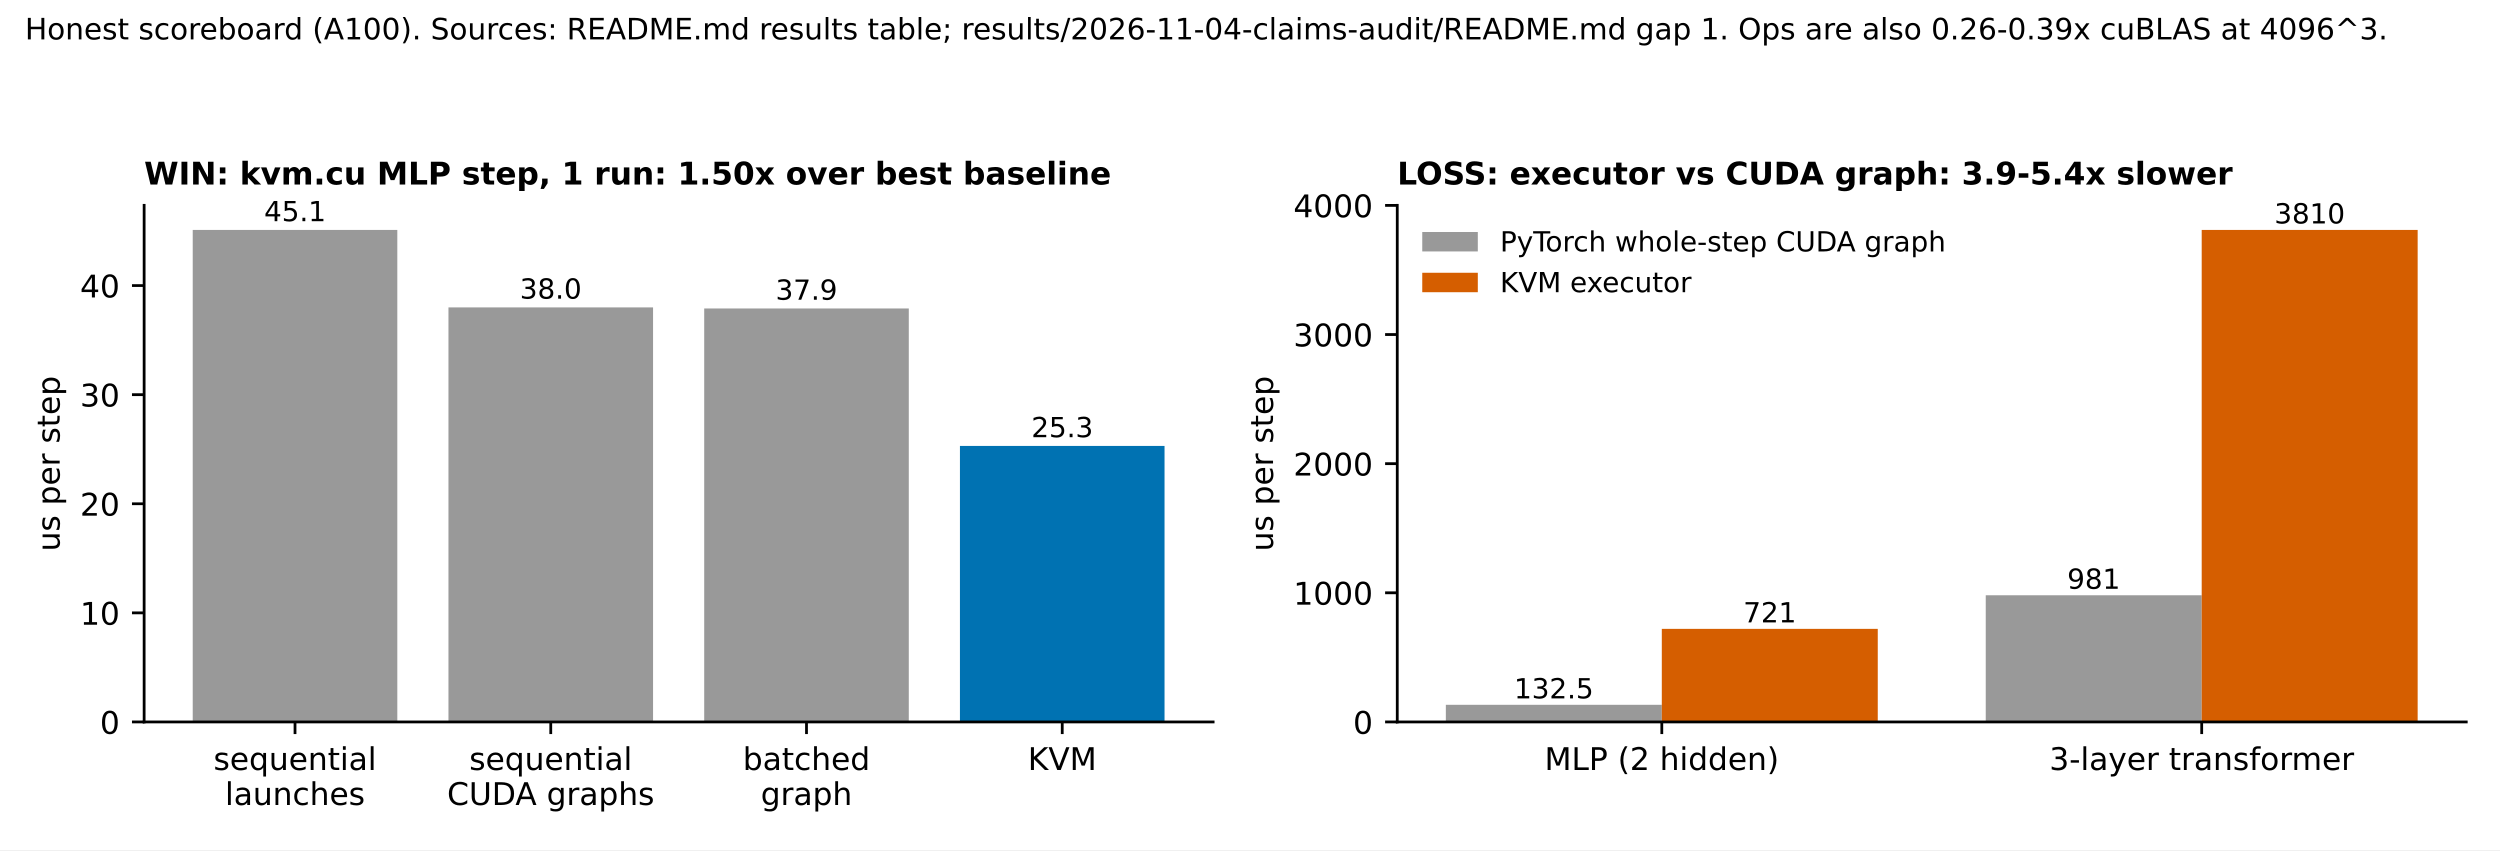
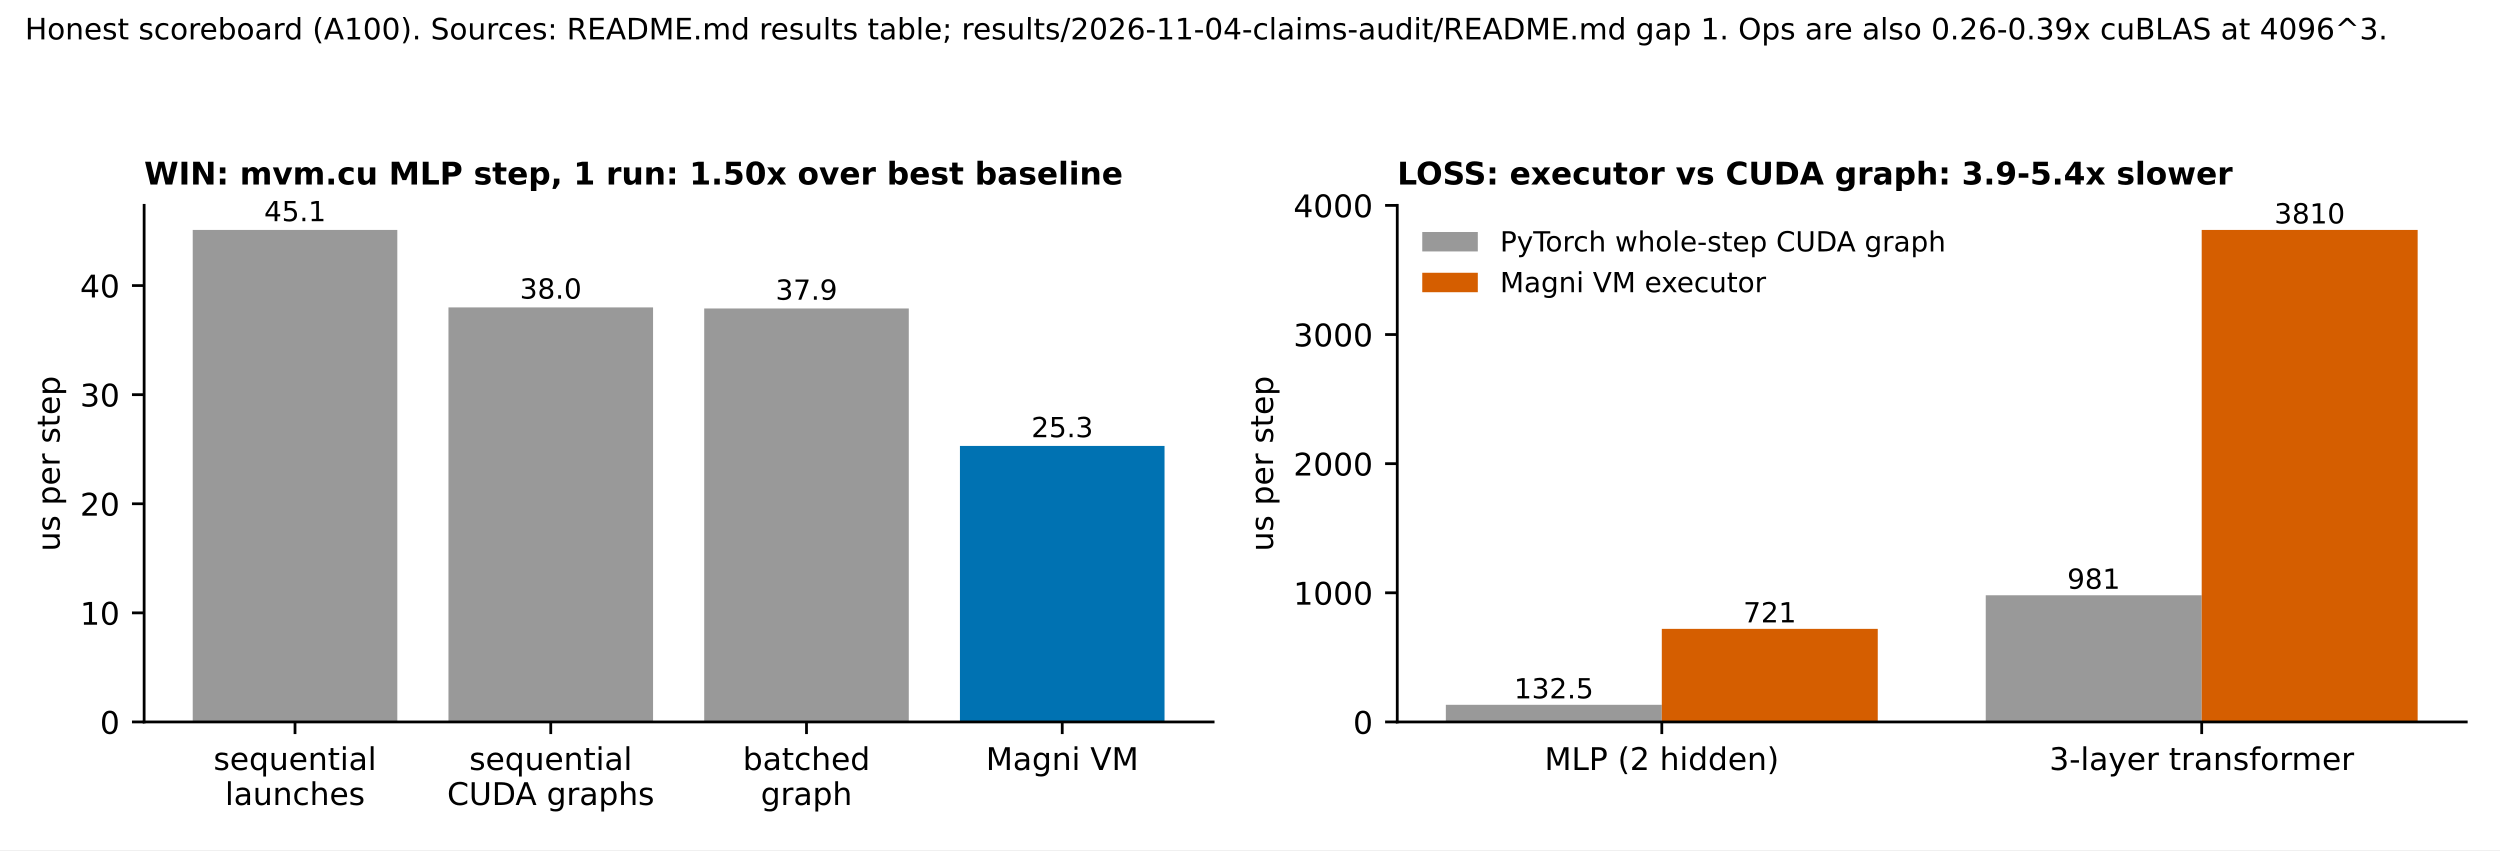
<svg xmlns="http://www.w3.org/2000/svg" xmlns:xlink="http://www.w3.org/1999/xlink" width="720pt" height="244.8pt" viewBox="0 0 720 244.8" version="1.1">
  <defs>
    <style type="text/css">*{stroke-linejoin: round; stroke-linecap: butt}</style>
  </defs>
  <g id="figure_1">
    <g id="patch_1">
      <path d="M 0 244.8  L 720 244.8  L 720 0  L 0 0  z " style="fill: #ffffff" />
    </g>
    <g id="axes_1">
      <g id="patch_2">
        <path d="M 41.51 207.92  L 349.38 207.92  L 349.38 59.136  L 41.51 59.136  z " style="fill: #ffffff" />
      </g>
      <g id="patch_3">
        <path d="M 55.504 207.92  L 114.427 207.92  L 114.427 66.221  L 55.504 66.221  z " clip-path="url(#pb50800cfeb)" style="fill: #999999" />
      </g>
      <g id="patch_4">
        <path d="M 129.157 207.92  L 188.08 207.92  L 188.08 88.528  L 129.157 88.528  z " clip-path="url(#pb50800cfeb)" style="fill: #999999" />
      </g>
      <g id="patch_5">
        <path d="M 202.81 207.92  L 261.733 207.92  L 261.733 88.843  L 202.81 88.843  z " clip-path="url(#pb50800cfeb)" style="fill: #999999" />
      </g>
      <g id="patch_6">
        <path d="M 276.463 207.92  L 335.386 207.92  L 335.386 128.43  L 276.463 128.43  z " clip-path="url(#pb50800cfeb)" style="fill: #0072b2" />
      </g>
      <g id="matplotlib.axis_1">
        <g id="xtick_1">
          <g id="line2d_1">
            <defs>
              <path id="mf3c465f9f4" d="M 0 0  L 0 3.5  " style="stroke: #000000; stroke-width: 0.8" />
            </defs>
            <g>
              <use xlink:href="#mf3c465f9f4" x="84.965" y="207.92" style="stroke: #000000; stroke-width: 0.8" />
            </g>
          </g>
          <g id="text_1">
            <text style="font-size: 9px; font-family: 'DejaVu Sans', 'Bitstream Vera Sans', 'Computer Modern Sans Serif', 'Lucida Grande', 'Verdana', 'Geneva', 'Lucid', 'Arial', 'Helvetica', 'Avant Garde', sans-serif" transform="translate(61.50065 221.7586)">sequential</text>
            <text style="font-size: 9px; font-family: 'DejaVu Sans', 'Bitstream Vera Sans', 'Computer Modern Sans Serif', 'Lucida Grande', 'Verdana', 'Geneva', 'Lucid', 'Arial', 'Helvetica', 'Avant Garde', sans-serif" transform="translate(64.81448 231.8366)">launches</text>
          </g>
        </g>
        <g id="xtick_2">
          <g id="line2d_2">
            <g>
              <use xlink:href="#mf3c465f9f4" x="158.618" y="207.92" style="stroke: #000000; stroke-width: 0.8" />
            </g>
          </g>
          <g id="text_2">
            <text style="font-size: 9px; font-family: 'DejaVu Sans', 'Bitstream Vera Sans', 'Computer Modern Sans Serif', 'Lucida Grande', 'Verdana', 'Geneva', 'Lucid', 'Arial', 'Helvetica', 'Avant Garde', sans-serif" transform="translate(135.1538 221.7586)">sequential</text>
            <text style="font-size: 9px; font-family: 'DejaVu Sans', 'Bitstream Vera Sans', 'Computer Modern Sans Serif', 'Lucida Grande', 'Verdana', 'Geneva', 'Lucid', 'Arial', 'Helvetica', 'Avant Garde', sans-serif" transform="translate(128.7708 231.8366)">CUDA graphs</text>
          </g>
        </g>
        <g id="xtick_3">
          <g id="line2d_3">
            <g>
              <use xlink:href="#mf3c465f9f4" x="232.272" y="207.92" style="stroke: #000000; stroke-width: 0.8" />
            </g>
          </g>
          <g id="text_3">
            <text style="font-size: 9px; font-family: 'DejaVu Sans', 'Bitstream Vera Sans', 'Computer Modern Sans Serif', 'Lucida Grande', 'Verdana', 'Geneva', 'Lucid', 'Arial', 'Helvetica', 'Avant Garde', sans-serif" transform="translate(213.9411 221.7586)">batched</text>
            <text style="font-size: 9px; font-family: 'DejaVu Sans', 'Bitstream Vera Sans', 'Computer Modern Sans Serif', 'Lucida Grande', 'Verdana', 'Geneva', 'Lucid', 'Arial', 'Helvetica', 'Avant Garde', sans-serif" transform="translate(219.0985 231.8366)">graph</text>
          </g>
        </g>
        <g id="xtick_4">
          <g id="line2d_4">
            <g>
              <use xlink:href="#mf3c465f9f4" x="305.925" y="207.92" style="stroke: #000000; stroke-width: 0.8" />
            </g>
          </g>
          <g id="text_4">
-             <text style="font-size: 9px; font-family: 'DejaVu Sans', 'Bitstream Vera Sans', 'Computer Modern Sans Serif', 'Lucida Grande', 'Verdana', 'Geneva', 'Lucid', 'Arial', 'Helvetica', 'Avant Garde', sans-serif; text-anchor: middle" x="305.925" y="221.759" transform="rotate(-0 305.9247 221.7586)">KVM</text>
+             <text style="font-size: 9px; font-family: 'DejaVu Sans', 'Bitstream Vera Sans', 'Computer Modern Sans Serif', 'Lucida Grande', 'Verdana', 'Geneva', 'Lucid', 'Arial', 'Helvetica', 'Avant Garde', sans-serif; text-anchor: middle" x="305.925" y="221.759" transform="rotate(-0 305.9247 221.7586)">Magni VM</text>
          </g>
        </g>
      </g>
      <g id="matplotlib.axis_2">
        <g id="ytick_1">
          <g id="line2d_5">
            <defs>
              <path id="mbc5ca4db8d" d="M 0 0  L -3.5 0  " style="stroke: #000000; stroke-width: 0.8" />
            </defs>
            <g>
              <use xlink:href="#mbc5ca4db8d" x="41.51" y="207.92" style="stroke: #000000; stroke-width: 0.8" />
            </g>
          </g>
          <g id="text_5">
            <text style="font-size: 9px; font-family: 'DejaVu Sans', 'Bitstream Vera Sans', 'Computer Modern Sans Serif', 'Lucida Grande', 'Verdana', 'Geneva', 'Lucid', 'Arial', 'Helvetica', 'Avant Garde', sans-serif; text-anchor: end" x="34.51" y="211.339" transform="rotate(-0 34.51 211.3393)">0</text>
          </g>
        </g>
        <g id="ytick_2">
          <g id="line2d_6">
            <g>
              <use xlink:href="#mbc5ca4db8d" x="41.51" y="176.501" style="stroke: #000000; stroke-width: 0.8" />
            </g>
          </g>
          <g id="text_6">
            <text style="font-size: 9px; font-family: 'DejaVu Sans', 'Bitstream Vera Sans', 'Computer Modern Sans Serif', 'Lucida Grande', 'Verdana', 'Geneva', 'Lucid', 'Arial', 'Helvetica', 'Avant Garde', sans-serif; text-anchor: end" x="34.51" y="179.92" transform="rotate(-0 34.51 179.9204)">10</text>
          </g>
        </g>
        <g id="ytick_3">
          <g id="line2d_7">
            <g>
              <use xlink:href="#mbc5ca4db8d" x="41.51" y="145.082" style="stroke: #000000; stroke-width: 0.8" />
            </g>
          </g>
          <g id="text_7">
            <text style="font-size: 9px; font-family: 'DejaVu Sans', 'Bitstream Vera Sans', 'Computer Modern Sans Serif', 'Lucida Grande', 'Verdana', 'Geneva', 'Lucid', 'Arial', 'Helvetica', 'Avant Garde', sans-serif; text-anchor: end" x="34.51" y="148.502" transform="rotate(-0 34.51 148.5016)">20</text>
          </g>
        </g>
        <g id="ytick_4">
          <g id="line2d_8">
            <g>
              <use xlink:href="#mbc5ca4db8d" x="41.51" y="113.663" style="stroke: #000000; stroke-width: 0.8" />
            </g>
          </g>
          <g id="text_8">
            <text style="font-size: 9px; font-family: 'DejaVu Sans', 'Bitstream Vera Sans', 'Computer Modern Sans Serif', 'Lucida Grande', 'Verdana', 'Geneva', 'Lucid', 'Arial', 'Helvetica', 'Avant Garde', sans-serif; text-anchor: end" x="34.51" y="117.083" transform="rotate(-0 34.51 117.0827)">30</text>
          </g>
        </g>
        <g id="ytick_5">
          <g id="line2d_9">
            <g>
              <use xlink:href="#mbc5ca4db8d" x="41.51" y="82.245" style="stroke: #000000; stroke-width: 0.8" />
            </g>
          </g>
          <g id="text_9">
            <text style="font-size: 9px; font-family: 'DejaVu Sans', 'Bitstream Vera Sans', 'Computer Modern Sans Serif', 'Lucida Grande', 'Verdana', 'Geneva', 'Lucid', 'Arial', 'Helvetica', 'Avant Garde', sans-serif; text-anchor: end" x="34.51" y="85.664" transform="rotate(-0 34.51 85.66387)">40</text>
          </g>
        </g>
        <g id="text_10">
          <text style="font-size: 9px; font-family: 'DejaVu Sans', 'Bitstream Vera Sans', 'Computer Modern Sans Serif', 'Lucida Grande', 'Verdana', 'Geneva', 'Lucid', 'Arial', 'Helvetica', 'Avant Garde', sans-serif; text-anchor: middle" x="17.186" y="133.528" transform="rotate(-90 17.18578 133.528)">us per step</text>
        </g>
      </g>
      <g id="patch_7">
        <path d="M 41.51 207.92  L 41.51 59.136  " style="fill: none; stroke: #000000; stroke-width: 0.8; stroke-linejoin: miter; stroke-linecap: square" />
      </g>
      <g id="patch_8">
        <path d="M 41.51 207.92  L 349.38 207.92  " style="fill: none; stroke: #000000; stroke-width: 0.8; stroke-linejoin: miter; stroke-linecap: square" />
      </g>
      <g id="text_11">
        <text style="font-size: 8px; font-family: 'DejaVu Sans', 'Bitstream Vera Sans', 'Computer Modern Sans Serif', 'Lucida Grande', 'Verdana', 'Geneva', 'Lucid', 'Arial', 'Helvetica', 'Avant Garde', sans-serif; text-anchor: middle" x="84.965" y="63.707" transform="rotate(-0 84.96533 63.70744)">45.1</text>
      </g>
      <g id="text_12">
        <text style="font-size: 8px; font-family: 'DejaVu Sans', 'Bitstream Vera Sans', 'Computer Modern Sans Serif', 'Lucida Grande', 'Verdana', 'Geneva', 'Lucid', 'Arial', 'Helvetica', 'Avant Garde', sans-serif; text-anchor: middle" x="158.618" y="86.015" transform="rotate(-0 158.6184 86.01483)">38.0</text>
      </g>
      <g id="text_13">
        <text style="font-size: 8px; font-family: 'DejaVu Sans', 'Bitstream Vera Sans', 'Computer Modern Sans Serif', 'Lucida Grande', 'Verdana', 'Geneva', 'Lucid', 'Arial', 'Helvetica', 'Avant Garde', sans-serif; text-anchor: middle" x="232.272" y="86.329" transform="rotate(-0 232.2716 86.32902)">37.9</text>
      </g>
      <g id="text_14">
        <text style="font-size: 8px; font-family: 'DejaVu Sans', 'Bitstream Vera Sans', 'Computer Modern Sans Serif', 'Lucida Grande', 'Verdana', 'Geneva', 'Lucid', 'Arial', 'Helvetica', 'Avant Garde', sans-serif; text-anchor: middle" x="305.925" y="125.917" transform="rotate(-0 305.9247 125.9168)">25.3</text>
      </g>
      <g id="text_15">
-         <text style="font-weight: 700; font-size: 9px; font-family: 'DejaVu Sans', 'Bitstream Vera Sans', 'Computer Modern Sans Serif', 'Lucida Grande', 'Verdana', 'Geneva', 'Lucid', 'Arial', 'Helvetica', 'Avant Garde', sans-serif; text-anchor: start" x="41.51" y="53.136" transform="rotate(-0 41.51 53.136)">WIN: kvm.cu MLP step, 1 run: 1.50x over best baseline</text>
+         <text style="font-weight: 700; font-size: 9px; font-family: 'DejaVu Sans', 'Bitstream Vera Sans', 'Computer Modern Sans Serif', 'Lucida Grande', 'Verdana', 'Geneva', 'Lucid', 'Arial', 'Helvetica', 'Avant Garde', sans-serif; text-anchor: start" x="41.51" y="53.136" transform="rotate(-0 41.51 53.136)">WIN: mvm.cu MLP step, 1 run: 1.50x over best baseline</text>
      </g>
    </g>
    <g id="axes_2">
      <g id="patch_9">
        <path d="M 402.41 207.92  L 710.28 207.92  L 710.28 59.136  L 402.41 59.136  z " style="fill: #ffffff" />
      </g>
      <g id="patch_10">
        <path d="M 416.404 207.92  L 478.6 207.92  L 478.6 202.992  L 416.404 202.992  z " clip-path="url(#p725342f9b7)" style="fill: #999999" />
      </g>
      <g id="patch_11">
        <path d="M 571.894 207.92  L 634.09 207.92  L 634.09 171.435  L 571.894 171.435  z " clip-path="url(#p725342f9b7)" style="fill: #999999" />
      </g>
      <g id="patch_12">
        <path d="M 478.6 207.92  L 540.796 207.92  L 540.796 181.105  L 478.6 181.105  z " clip-path="url(#p725342f9b7)" style="fill: #d55e00" />
      </g>
      <g id="patch_13">
        <path d="M 634.09 207.92  L 696.286 207.92  L 696.286 66.221  L 634.09 66.221  z " clip-path="url(#p725342f9b7)" style="fill: #d55e00" />
      </g>
      <g id="matplotlib.axis_3">
        <g id="xtick_5">
          <g id="line2d_10">
            <g>
              <use xlink:href="#mf3c465f9f4" x="478.6" y="207.92" style="stroke: #000000; stroke-width: 0.8" />
            </g>
          </g>
          <g id="text_16">
            <text style="font-size: 9px; font-family: 'DejaVu Sans', 'Bitstream Vera Sans', 'Computer Modern Sans Serif', 'Lucida Grande', 'Verdana', 'Geneva', 'Lucid', 'Arial', 'Helvetica', 'Avant Garde', sans-serif; text-anchor: middle" x="478.6" y="221.759" transform="rotate(-0 478.6001 221.7586)">MLP (2 hidden)</text>
          </g>
        </g>
        <g id="xtick_6">
          <g id="line2d_11">
            <g>
              <use xlink:href="#mf3c465f9f4" x="634.09" y="207.92" style="stroke: #000000; stroke-width: 0.8" />
            </g>
          </g>
          <g id="text_17">
            <text style="font-size: 9px; font-family: 'DejaVu Sans', 'Bitstream Vera Sans', 'Computer Modern Sans Serif', 'Lucida Grande', 'Verdana', 'Geneva', 'Lucid', 'Arial', 'Helvetica', 'Avant Garde', sans-serif; text-anchor: middle" x="634.09" y="221.759" transform="rotate(-0 634.0899 221.7586)">3-layer transformer</text>
          </g>
        </g>
      </g>
      <g id="matplotlib.axis_4">
        <g id="ytick_6">
          <g id="line2d_12">
            <g>
              <use xlink:href="#mbc5ca4db8d" x="402.41" y="207.92" style="stroke: #000000; stroke-width: 0.8" />
            </g>
          </g>
          <g id="text_18">
            <text style="font-size: 9px; font-family: 'DejaVu Sans', 'Bitstream Vera Sans', 'Computer Modern Sans Serif', 'Lucida Grande', 'Verdana', 'Geneva', 'Lucid', 'Arial', 'Helvetica', 'Avant Garde', sans-serif; text-anchor: end" x="395.41" y="211.339" transform="rotate(-0 395.41 211.3393)">0</text>
          </g>
        </g>
        <g id="ytick_7">
          <g id="line2d_13">
            <g>
              <use xlink:href="#mbc5ca4db8d" x="402.41" y="170.729" style="stroke: #000000; stroke-width: 0.8" />
            </g>
          </g>
          <g id="text_19">
            <text style="font-size: 9px; font-family: 'DejaVu Sans', 'Bitstream Vera Sans', 'Computer Modern Sans Serif', 'Lucida Grande', 'Verdana', 'Geneva', 'Lucid', 'Arial', 'Helvetica', 'Avant Garde', sans-serif; text-anchor: end" x="395.41" y="174.148" transform="rotate(-0 395.41 174.1479)">1000</text>
          </g>
        </g>
        <g id="ytick_8">
          <g id="line2d_14">
            <g>
              <use xlink:href="#mbc5ca4db8d" x="402.41" y="133.537" style="stroke: #000000; stroke-width: 0.8" />
            </g>
          </g>
          <g id="text_20">
            <text style="font-size: 9px; font-family: 'DejaVu Sans', 'Bitstream Vera Sans', 'Computer Modern Sans Serif', 'Lucida Grande', 'Verdana', 'Geneva', 'Lucid', 'Arial', 'Helvetica', 'Avant Garde', sans-serif; text-anchor: end" x="395.41" y="136.957" transform="rotate(-0 395.41 136.9566)">2000</text>
          </g>
        </g>
        <g id="ytick_9">
          <g id="line2d_15">
            <g>
              <use xlink:href="#mbc5ca4db8d" x="402.41" y="96.346" style="stroke: #000000; stroke-width: 0.8" />
            </g>
          </g>
          <g id="text_21">
            <text style="font-size: 9px; font-family: 'DejaVu Sans', 'Bitstream Vera Sans', 'Computer Modern Sans Serif', 'Lucida Grande', 'Verdana', 'Geneva', 'Lucid', 'Arial', 'Helvetica', 'Avant Garde', sans-serif; text-anchor: end" x="395.41" y="99.765" transform="rotate(-0 395.41 99.76524)">3000</text>
          </g>
        </g>
        <g id="ytick_10">
          <g id="line2d_16">
            <g>
              <use xlink:href="#mbc5ca4db8d" x="402.41" y="59.155" style="stroke: #000000; stroke-width: 0.8" />
            </g>
          </g>
          <g id="text_22">
            <text style="font-size: 9px; font-family: 'DejaVu Sans', 'Bitstream Vera Sans', 'Computer Modern Sans Serif', 'Lucida Grande', 'Verdana', 'Geneva', 'Lucid', 'Arial', 'Helvetica', 'Avant Garde', sans-serif; text-anchor: end" x="395.41" y="62.574" transform="rotate(-0 395.41 62.57389)">4000</text>
          </g>
        </g>
        <g id="text_23">
          <text style="font-size: 9px; font-family: 'DejaVu Sans', 'Bitstream Vera Sans', 'Computer Modern Sans Serif', 'Lucida Grande', 'Verdana', 'Geneva', 'Lucid', 'Arial', 'Helvetica', 'Avant Garde', sans-serif; text-anchor: middle" x="366.633" y="133.528" transform="rotate(-90 366.6333 133.528)">us per step</text>
        </g>
      </g>
      <g id="patch_14">
        <path d="M 402.41 207.92  L 402.41 59.136  " style="fill: none; stroke: #000000; stroke-width: 0.8; stroke-linejoin: miter; stroke-linecap: square" />
      </g>
      <g id="patch_15">
        <path d="M 402.41 207.92  L 710.28 207.92  " style="fill: none; stroke: #000000; stroke-width: 0.8; stroke-linejoin: miter; stroke-linecap: square" />
      </g>
      <g id="text_24">
        <text style="font-size: 8px; font-family: 'DejaVu Sans', 'Bitstream Vera Sans', 'Computer Modern Sans Serif', 'Lucida Grande', 'Verdana', 'Geneva', 'Lucid', 'Arial', 'Helvetica', 'Avant Garde', sans-serif; text-anchor: middle" x="447.502" y="201.133" transform="rotate(-0 447.5021 201.1326)">132.5</text>
      </g>
      <g id="text_25">
        <text style="font-size: 8px; font-family: 'DejaVu Sans', 'Bitstream Vera Sans', 'Computer Modern Sans Serif', 'Lucida Grande', 'Verdana', 'Geneva', 'Lucid', 'Arial', 'Helvetica', 'Avant Garde', sans-serif; text-anchor: middle" x="509.698" y="179.245" transform="rotate(-0 509.698 179.2455)">721</text>
      </g>
      <g id="text_26">
        <text style="font-size: 8px; font-family: 'DejaVu Sans', 'Bitstream Vera Sans', 'Computer Modern Sans Serif', 'Lucida Grande', 'Verdana', 'Geneva', 'Lucid', 'Arial', 'Helvetica', 'Avant Garde', sans-serif; text-anchor: middle" x="602.992" y="169.576" transform="rotate(-0 602.992 169.5757)">981</text>
      </g>
      <g id="text_27">
        <text style="font-size: 8px; font-family: 'DejaVu Sans', 'Bitstream Vera Sans', 'Computer Modern Sans Serif', 'Lucida Grande', 'Verdana', 'Geneva', 'Lucid', 'Arial', 'Helvetica', 'Avant Garde', sans-serif; text-anchor: middle" x="665.188" y="64.361" transform="rotate(-0 665.1879 64.36138)">3810</text>
      </g>
      <g id="text_28">
        <text style="font-weight: 700; font-size: 9px; font-family: 'DejaVu Sans', 'Bitstream Vera Sans', 'Computer Modern Sans Serif', 'Lucida Grande', 'Verdana', 'Geneva', 'Lucid', 'Arial', 'Helvetica', 'Avant Garde', sans-serif; text-anchor: start" x="402.41" y="53.136" transform="rotate(-0 402.41 53.136)">LOSS: executor vs CUDA graph: 3.9-5.4x slower</text>
      </g>
      <g id="legend_1">
        <g id="patch_16">
          <path d="M 409.61 72.415  L 425.61 72.415  L 425.61 66.815  L 409.61 66.815  z " style="fill: #999999" />
        </g>
        <g id="text_29">
          <text style="font-size: 8px; font-family: 'DejaVu Sans', 'Bitstream Vera Sans', 'Computer Modern Sans Serif', 'Lucida Grande', 'Verdana', 'Geneva', 'Lucid', 'Arial', 'Helvetica', 'Avant Garde', sans-serif; text-anchor: start" x="432.01" y="72.415" transform="rotate(-0 432.01 72.41475)">PyTorch whole-step CUDA graph</text>
        </g>
        <g id="patch_17">
          <path d="M 409.61 84.157  L 425.61 84.157  L 425.61 78.557  L 409.61 78.557  z " style="fill: #d55e00" />
        </g>
        <g id="text_30">
-           <text style="font-size: 8px; font-family: 'DejaVu Sans', 'Bitstream Vera Sans', 'Computer Modern Sans Serif', 'Lucida Grande', 'Verdana', 'Geneva', 'Lucid', 'Arial', 'Helvetica', 'Avant Garde', sans-serif; text-anchor: start" x="432.01" y="84.157" transform="rotate(-0 432.01 84.15725)">KVM executor</text>
+           <text style="font-size: 8px; font-family: 'DejaVu Sans', 'Bitstream Vera Sans', 'Computer Modern Sans Serif', 'Lucida Grande', 'Verdana', 'Geneva', 'Lucid', 'Arial', 'Helvetica', 'Avant Garde', sans-serif; text-anchor: start" x="432.01" y="84.157" transform="rotate(-0 432.01 84.15725)">Magni VM executor</text>
        </g>
      </g>
    </g>
    <g id="text_31">
      <text style="font-size: 8.5px; font-family: 'DejaVu Sans', 'Bitstream Vera Sans', 'Computer Modern Sans Serif', 'Lucida Grande', 'Verdana', 'Geneva', 'Lucid', 'Arial', 'Helvetica', 'Avant Garde', sans-serif; text-anchor: start" x="7.2" y="11.355" transform="rotate(-0 7.2 11.35467)">Honest scoreboard (A100). Sources: README.md results table; results/2026-11-04-claims-audit/README.md gap 1. Ops are also 0.26-0.39x cuBLAS at 4096^3.</text>
    </g>
  </g>
  <defs>
    <clipPath id="pb50800cfeb">
      <rect x="41.51" y="59.136" width="307.87" height="148.784" />
    </clipPath>
    <clipPath id="p725342f9b7">
      <rect x="402.41" y="59.136" width="307.87" height="148.784" />
    </clipPath>
  </defs>
</svg>
